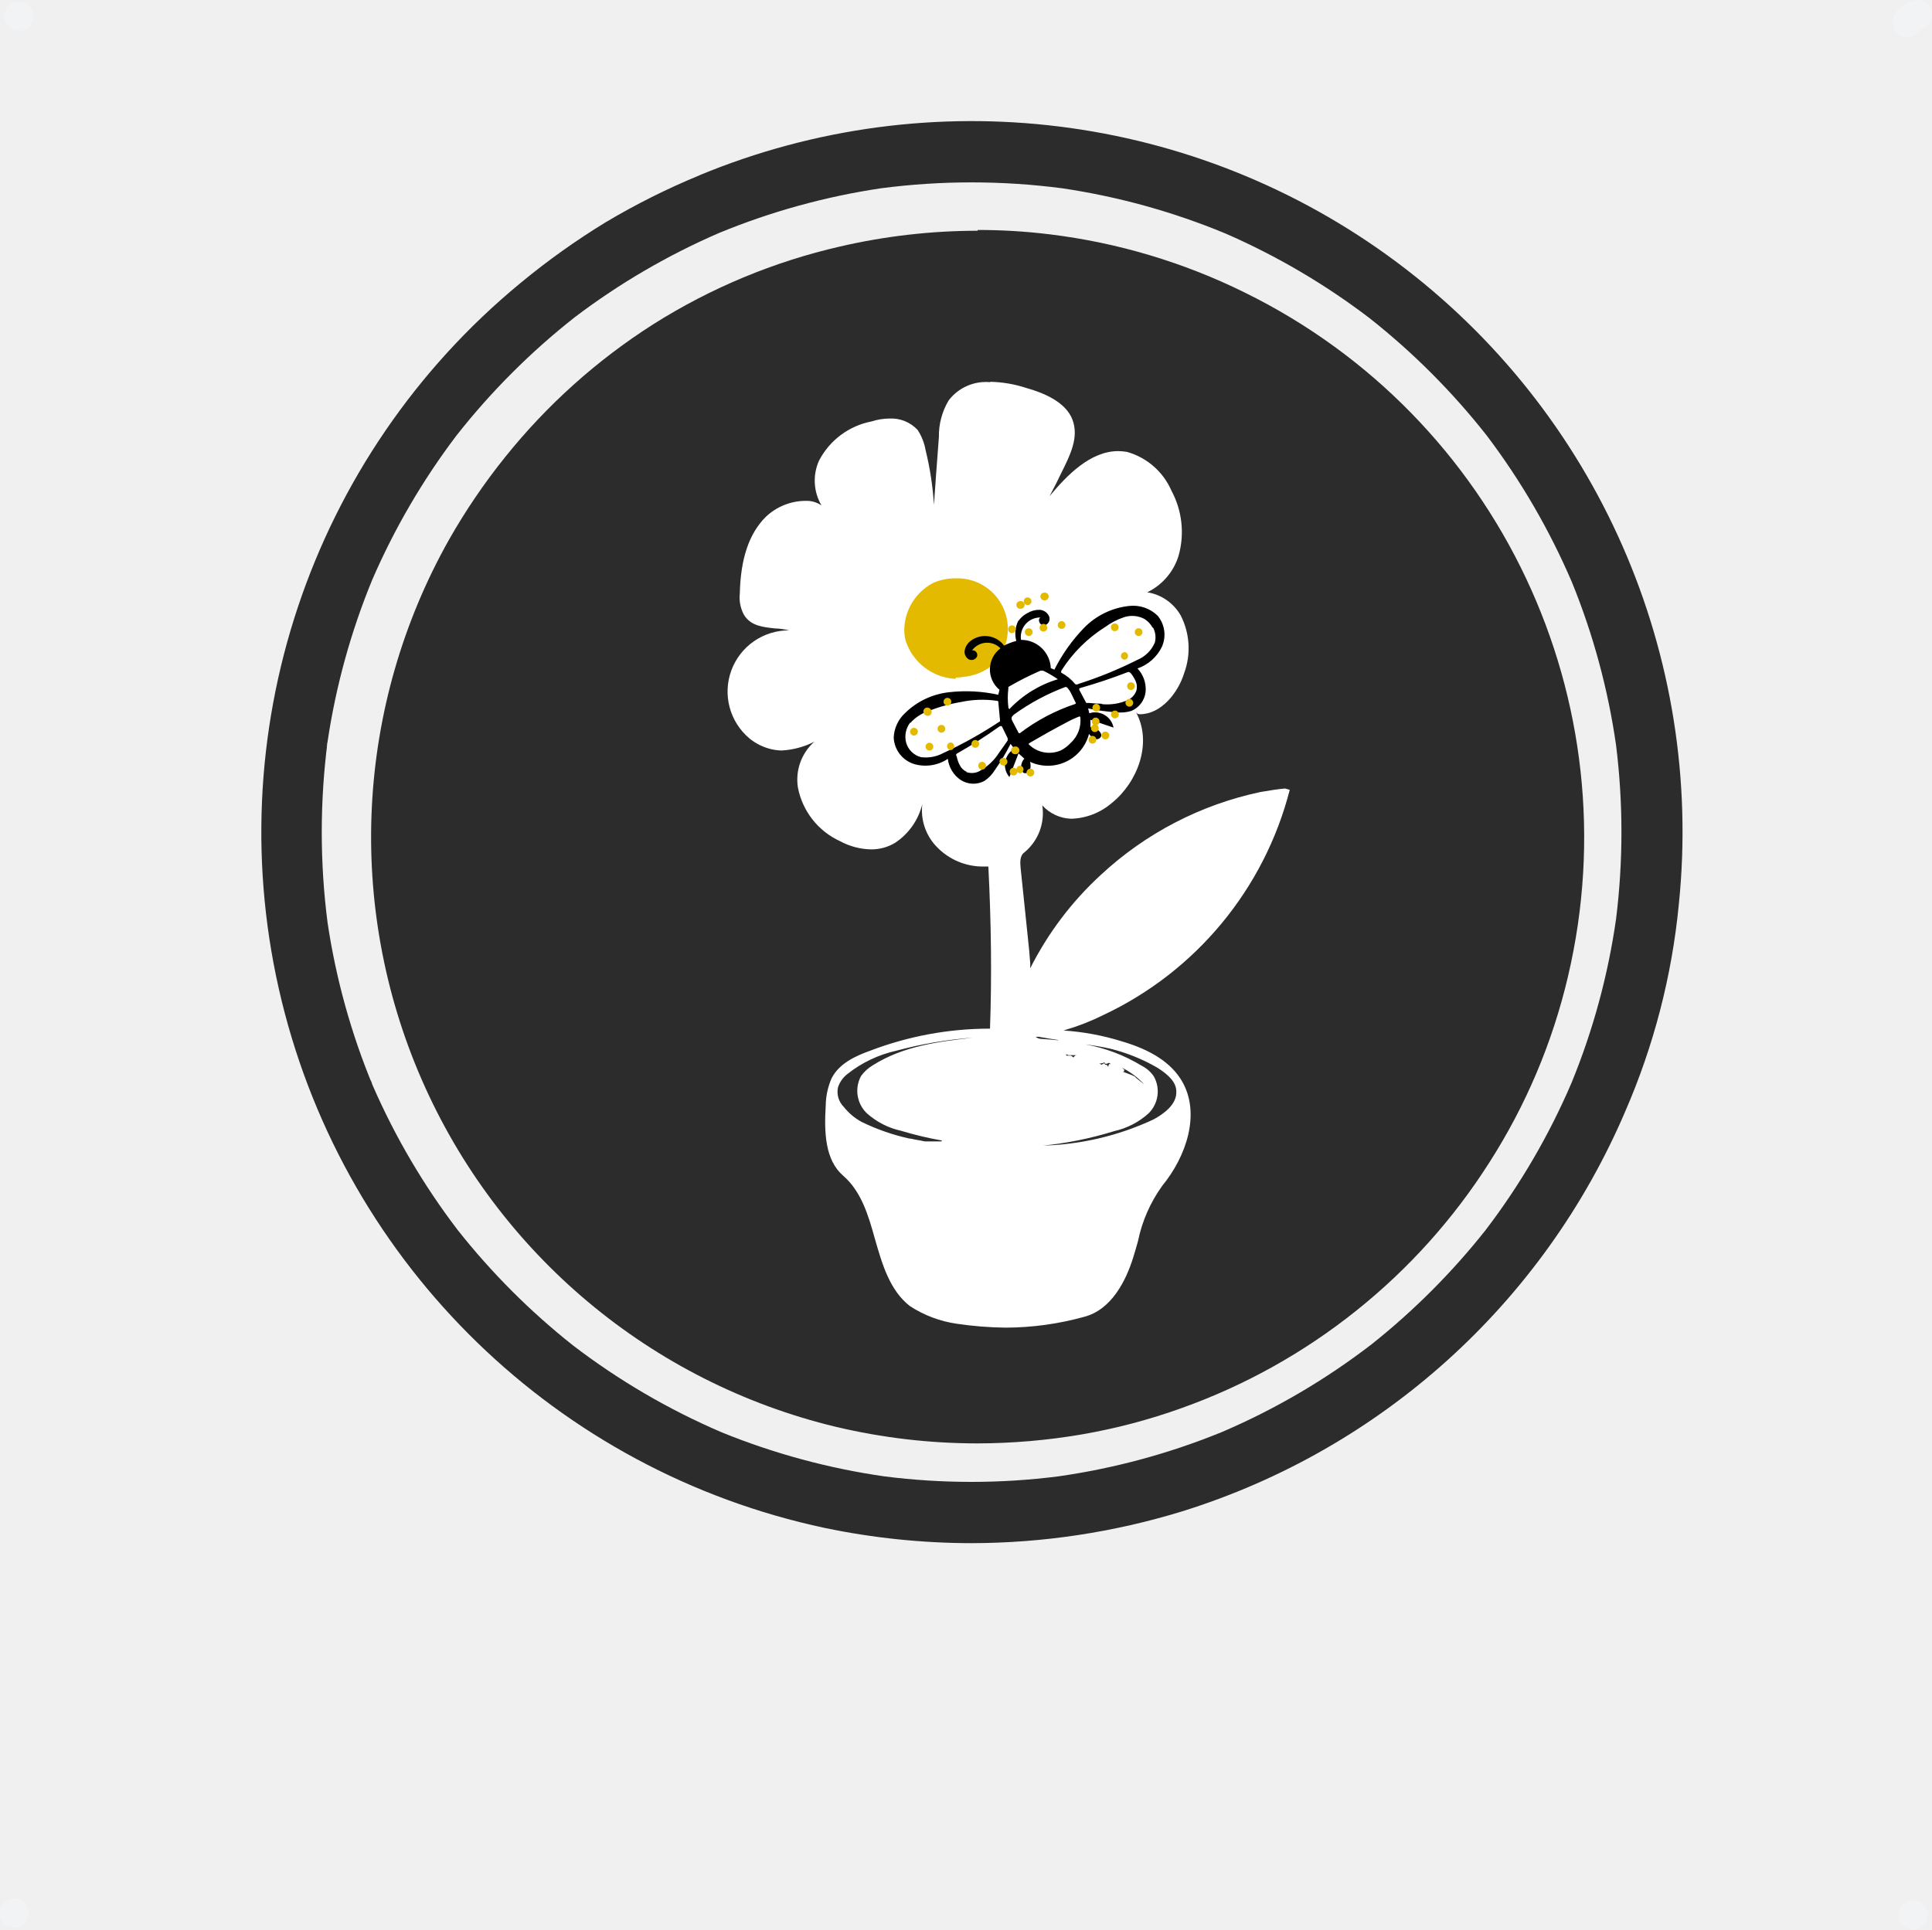
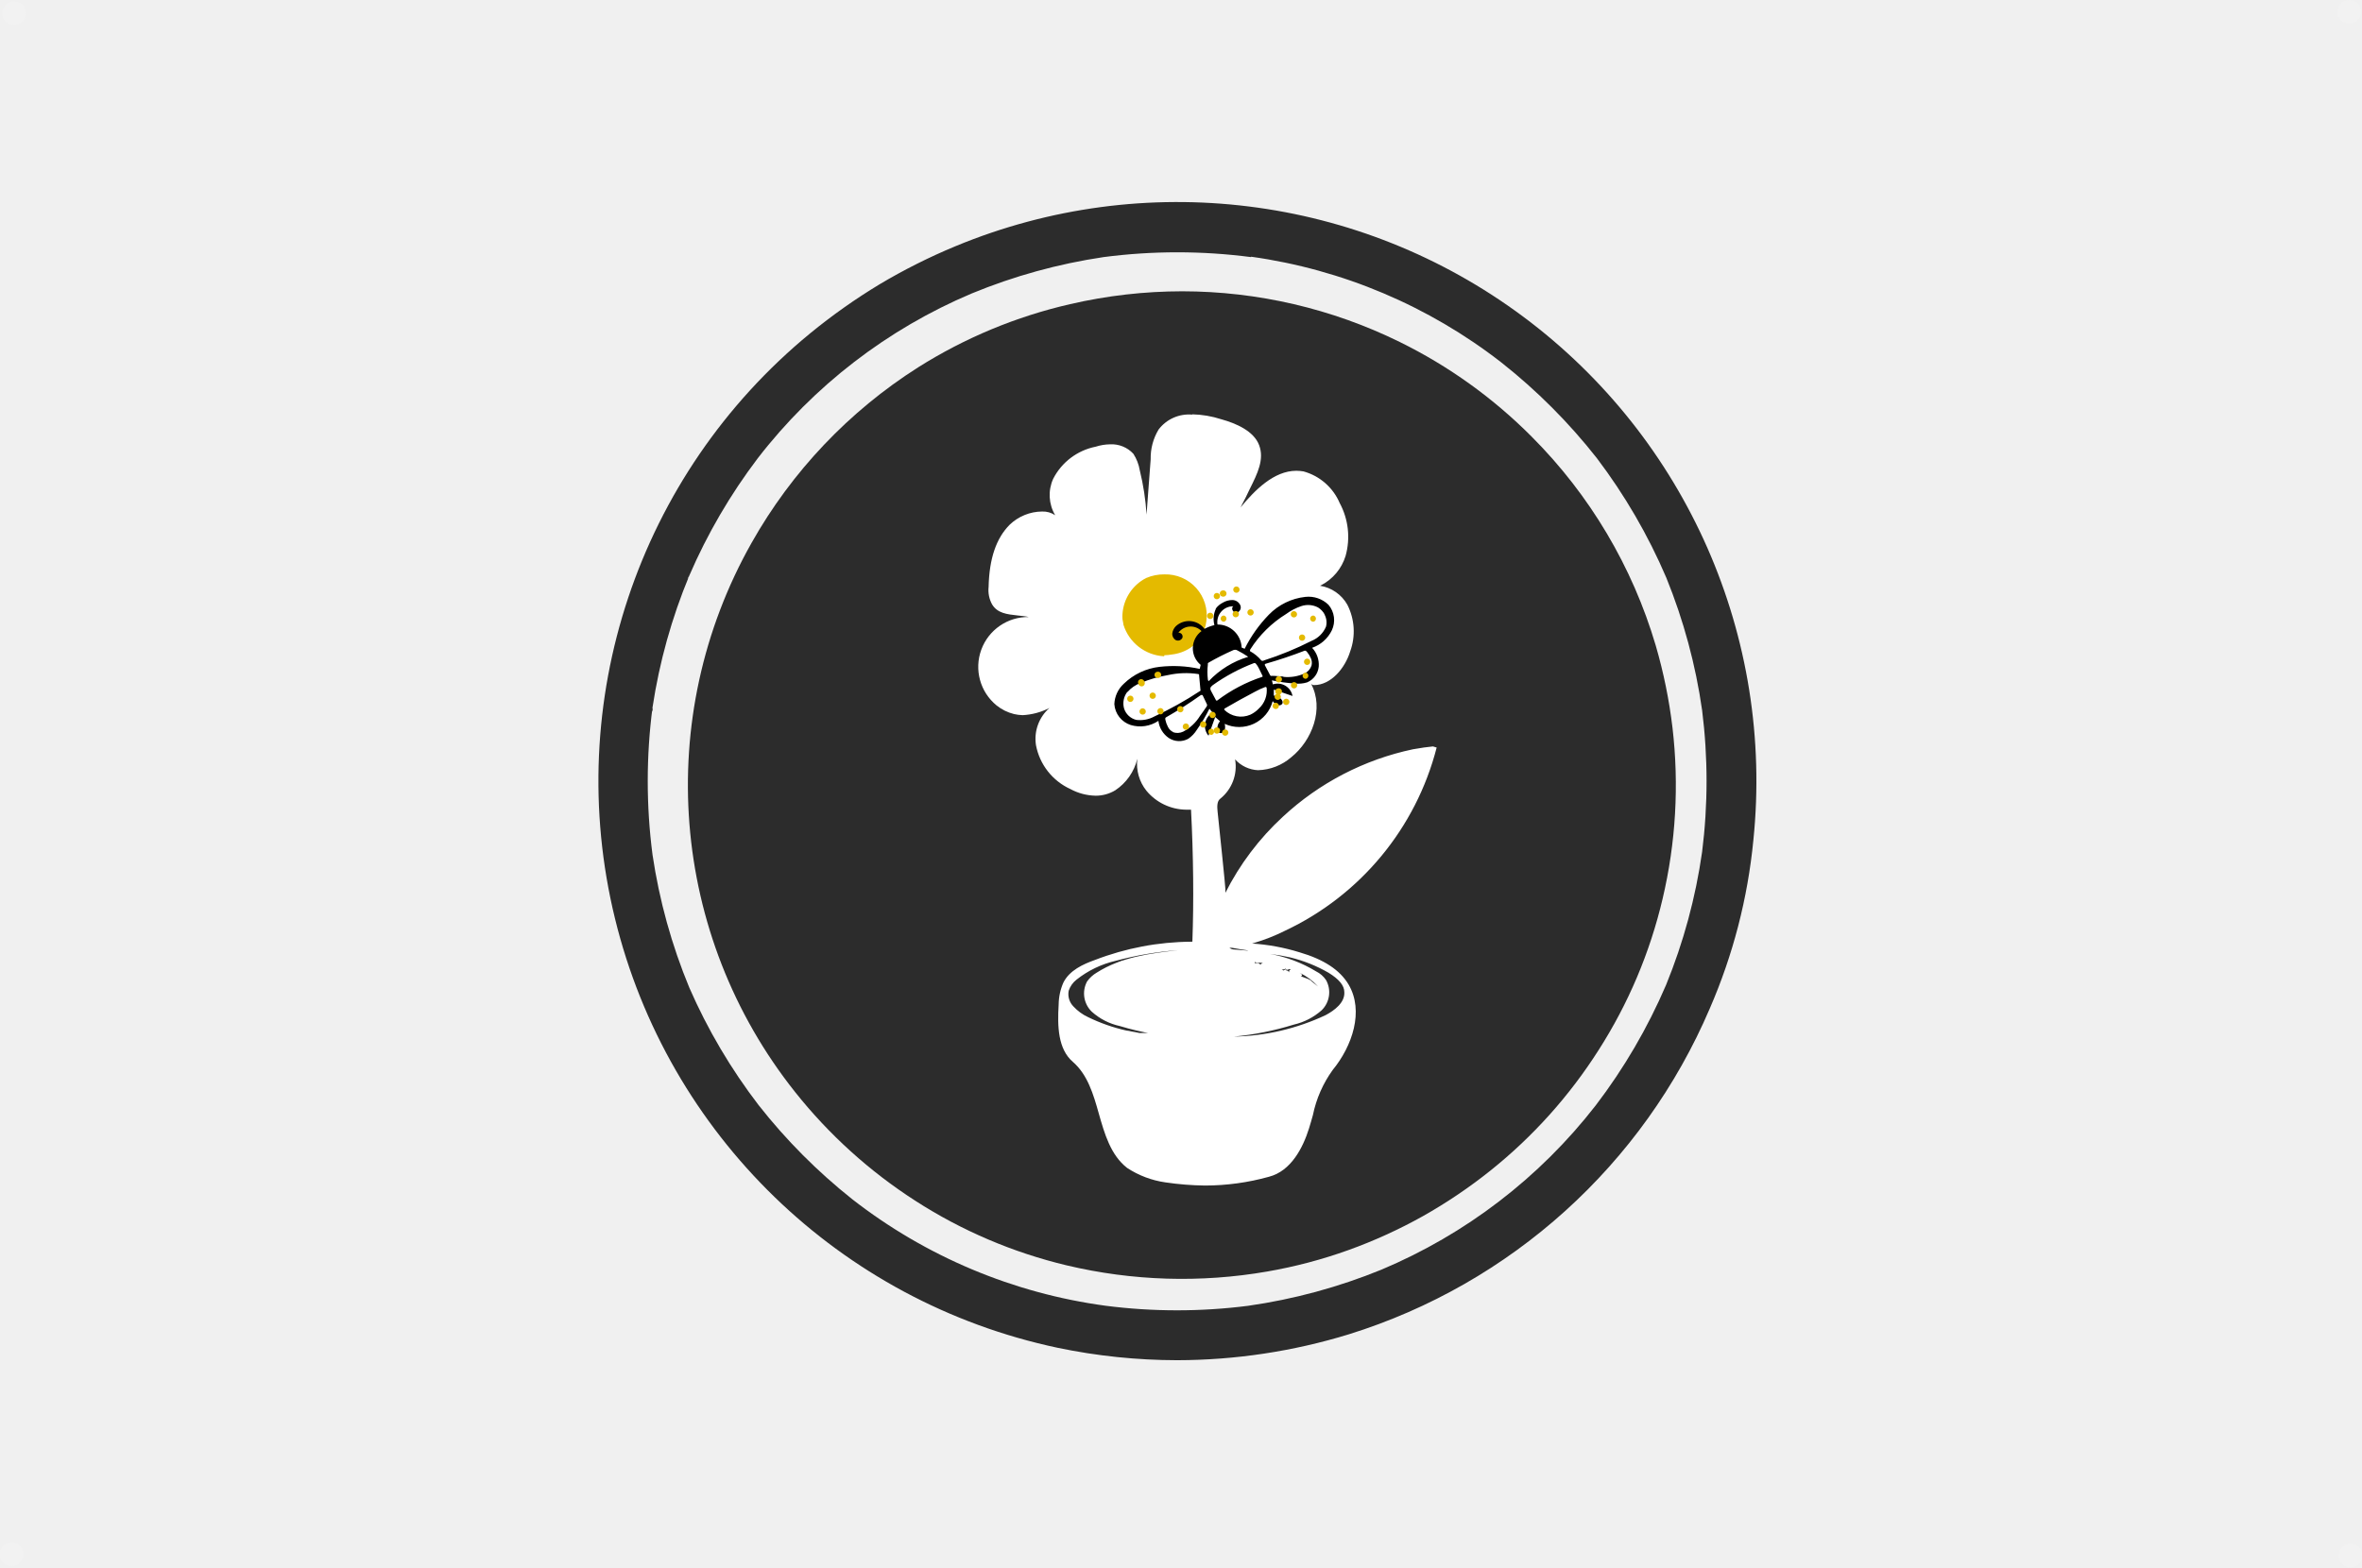
- <svg xmlns="http://www.w3.org/2000/svg" viewBox="0 0 199.23 199">
+ <svg xmlns="http://www.w3.org/2000/svg" viewBox="0 0 299.06 198.5">
  <defs>
-     <style>.cls-1{fill:#2c2c2c;}.cls-2{fill:#e4ba00;}.cls-3{fill:#fff;}.cls-4{fill:#f2f3f4;}</style>
+     <style>.cls-1{fill:#f2f2f2;}.cls-2{fill:#2c2c2c;}.cls-3{fill:#e4ba00;}.cls-4{fill:#fff;}</style>
  </defs>
-   <g id="Layer_1" data-name="Layer 1">
-     <path class="cls-1" d="M72.69,18.91A74,74,0,0,0,63,23.76,75.44,75.44,0,0,0,54.25,30,73.38,73.38,0,0,0,85.6,158.43,74.55,74.55,0,0,0,100.72,160h0a74.47,74.47,0,0,0,21.73-3.28,73.43,73.43,0,0,0,45.7-41.26,70.53,70.53,0,0,0,5.52-21.33,73.31,73.31,0,0,0-101-75.22Zm37.39,1.34a71.16,71.16,0,0,1,16.83,4.66,71.83,71.83,0,0,1,14.89,8.75,72.72,72.72,0,0,1,12.07,12.1,72.27,72.27,0,0,1,8.79,15.15,71.38,71.38,0,0,1,4.54,16.78,72.68,72.68,0,0,1,0,17.93,71,71,0,0,1-4.58,16.87,71.29,71.29,0,0,1-8.89,15.24A72.71,72.71,0,0,1,142,139.48a71.29,71.29,0,0,1-15.45,9.06,71.2,71.2,0,0,1-16.86,4.57,70.94,70.94,0,0,1-17.95,0A71.42,71.42,0,0,1,75,148.58a71.61,71.61,0,0,1-15.39-9,72.56,72.56,0,0,1-11.87-11.89A71.9,71.9,0,0,1,39,112.83,71.31,71.31,0,0,1,34.33,96a73,73,0,0,1,0-18.68,71.6,71.6,0,0,1,4.61-16.7A72,72,0,0,1,47.6,45.78,72.56,72.56,0,0,1,59.86,33.52,71.8,71.8,0,0,1,74.7,24.86a71.38,71.38,0,0,1,16.7-4.61,72.1,72.1,0,0,1,18.68,0Zm16.28,4.42.33.15-.33-.15Zm-51.24,0-.29.13.29-.13Zm78.39,20.62.26.35c-.09-.12-.18-.23-.26-.35ZM38.88,60.75l-.12.29.12-.29ZM34.32,77.4c0,.16,0,.31-.07.47,0-.16,0-.31.07-.47Zm-.07,18,.06.39-.06-.39Zm4.51,16.83c.05.12.1.23.14.34,0-.11-.09-.22-.14-.34ZM154,127.38l-.15.19.15-.19Zm-12.29,12.35-.24.19.24-.19Z" transform="translate(-0.55 -0.83)" />
-     <path class="cls-1" d="M101.37,24.63a63.16,63.16,0,0,0-14.21,1.63,61.89,61.89,0,0,0-19.22,8A62.78,62.78,0,0,0,52.62,48a64.38,64.38,0,0,0-5.77,8.5A62.57,62.57,0,0,0,86.74,148a63.32,63.32,0,0,0,14.59,1.71,64.35,64.35,0,0,0,10.79-.93,61.14,61.14,0,0,0,10.3-2.72,62.31,62.31,0,0,0,18-10.05,62.41,62.41,0,0,0,13.71-15.27,61.68,61.68,0,0,0,8.11-19.18A62.63,62.63,0,0,0,128.9,31a62.47,62.47,0,0,0-20.1-6,60.87,60.87,0,0,0-7.43-.45Z" transform="translate(-0.55 -0.83)" />
-     <path class="cls-2" d="M95,64.53a1.16,1.16,0,1,0,1.16-1.16A1.16,1.16,0,0,0,95,64.53Z" transform="translate(-0.55 -0.83)" />
-     <path class="cls-2" d="M97.48,58.35a4.89,4.89,0,0,0-1.25.48,5.08,5.08,0,0,0-1.73,1.72,3.94,3.94,0,0,0-.44.84l-.07.06A3.67,3.67,0,0,0,93.14,63a9.2,9.2,0,0,0-.28,2.77,6.53,6.53,0,0,0,.66,2.78,6.21,6.21,0,0,0,2.17,2.09c.33.27.66.54,1,.79a2.19,2.19,0,0,0,.4.21,8.58,8.58,0,0,0,1,.43,6.29,6.29,0,0,0,4.23-.6,4.8,4.8,0,0,0,2.43-3.2,14.9,14.9,0,0,0,.31-2.58,5.55,5.55,0,0,0-.19-2.07,11.34,11.34,0,0,0-.91-2.05,7.18,7.18,0,0,0-2.08-2.1l.58.45-.43-.37a5.18,5.18,0,0,0-1.8-1.08,4.27,4.27,0,0,0-1.49-.24,9.65,9.65,0,0,0-1.31.11Z" transform="translate(-0.55 -0.83)" />
-     <path class="cls-3" d="M102.65,40.25a4.82,4.82,0,0,0-4.28,1.89,7.13,7.13,0,0,0-1,3.77l-.3,4-.21,3A31.81,31.81,0,0,0,96,47.27a5.56,5.56,0,0,0-.82-2.09A3.72,3.72,0,0,0,92.25,44a6.19,6.19,0,0,0-1.83.3A7.76,7.76,0,0,0,85,48.36a5.05,5.05,0,0,0,.26,4.6,2.73,2.73,0,0,0-1.65-.47,6,6,0,0,0-4.1,1.66c-1.72,1.72-2.59,4.31-2.67,7.9a3.74,3.74,0,0,0,.43,2.2c.69,1.13,1.91,1.26,3.21,1.4.46,0,1,.1,1.45.2h0A6.31,6.31,0,0,0,77.84,77a5.57,5.57,0,0,0,2.22,1.1,5.33,5.33,0,0,0,1.08.14,8.38,8.38,0,0,0,3.39-.91,5.23,5.23,0,0,0-1.7,4.72,7.67,7.67,0,0,0,4.34,5.54,7,7,0,0,0,3.22.85,4.73,4.73,0,0,0,2.47-.68,6.68,6.68,0,0,0,2.8-4,5.41,5.41,0,0,0,1.17,4.06,6.59,6.59,0,0,0,5,2.39l.64,0c.3,5.87.36,11.5.17,16.72h-.12A34.51,34.51,0,0,0,90.3,109.2c-1.54.55-3.22,1.32-4,2.86a7.27,7.27,0,0,0-.6,2.78c-.17,2.81-.07,5.64,1.8,7.26s2.6,4.09,3.27,6.51c.75,2.61,1.52,5.3,3.6,6.93a11.94,11.94,0,0,0,4.86,1.83,37,37,0,0,0,5,.4,30.6,30.6,0,0,0,8.1-1.11c2.84-.73,4.32-3.72,5.07-6.1.18-.57.34-1.14.5-1.71a14.81,14.81,0,0,1,2.51-5.72c2.46-3,4-7.45,2-10.83-1.1-1.84-3.13-3.17-6.21-4.07a25.89,25.89,0,0,0-6-1.11.91.91,0,0,0,.25-.07,24,24,0,0,0,3.91-1.54A35.39,35.39,0,0,0,133.55,82.3l-.48-.14c-.7.06-1.48.18-2.53.36a34.74,34.74,0,0,0-16.47,8.55,33.6,33.6,0,0,0-7.28,9.63l0-.47-.11-1.37-.32-3.09-.56-5.38c-.07-.65-.07-1.3.35-1.61a5.23,5.23,0,0,0,1.88-4.88A4.21,4.21,0,0,0,111,85.28a6.72,6.72,0,0,0,4.23-1.65c2.59-2.09,4.2-6.13,2.47-9.33a.45.45,0,0,0,.4.2c2.14,0,3.92-2.14,4.57-4.26a7.42,7.42,0,0,0-.36-5.92,4.85,4.85,0,0,0-3.46-2.4l.15-.07a6.21,6.21,0,0,0,3.09-3.71,9,9,0,0,0-.74-6.7,7.08,7.08,0,0,0-4.59-4,5.57,5.57,0,0,0-.9-.08c-2.86,0-5.28,2.48-7.07,4.64l.68-1.32.49-1c1-2,1.86-3.77,1.18-5.57s-2.94-2.76-4.78-3.27a12.86,12.86,0,0,0-3.7-.63Zm-3.6,30.6h0a5.7,5.7,0,0,1-5.13-4,5.35,5.35,0,0,1-.11-.71,4.56,4.56,0,0,1,0-.64,5.56,5.56,0,0,1,3-4.56,5.72,5.72,0,0,1,2.32-.46,5.21,5.21,0,0,1,5.3,5.93,5.2,5.2,0,0,1-.68,2,5.1,5.1,0,0,1-1.31,1.36,5.48,5.48,0,0,1-2.4.86,5.75,5.75,0,0,1-.93.09l0,.13Zm10.63,37.28c-.59-.06-1.15-.1-1.69-.14a1,1,0,0,1-.65-.22l.33,0c.67.13,1.34.23,2,.33ZM97.63,118.56l-.19,0-.25,0-.27,0-.27,0-.37,0-.37,0-.54-.11-.47-.08a4,4,0,0,0-.65-.12,22.07,22.07,0,0,1-4.85-1.7A6,6,0,0,1,87.56,115a2.2,2.2,0,0,1-.6-2,2.85,2.85,0,0,1,1-1.41,12.49,12.49,0,0,1,5-2.38,42.75,42.75,0,0,1,7.91-1.35c-3.53.41-7.17.86-10.3,2.84a4,4,0,0,0-1.23,1.12,3.21,3.21,0,0,0,.6,3.84,7.81,7.81,0,0,0,3.55,1.81,35.73,35.73,0,0,0,4.2,1Zm10.22.46a37.36,37.36,0,0,0,7.6-1.52,7.86,7.86,0,0,0,3.53-1.82,3.17,3.17,0,0,0,.55-3.83,3.28,3.28,0,0,0-1.24-1.09,17.05,17.05,0,0,0-5.84-2.21c1,.13,1.81.27,2.56.44a18.51,18.51,0,0,1,4.84,1.94c1.3.8,2,1.6,2,2.46.08,1.32-1.24,2.31-2.36,2.91A28.8,28.8,0,0,1,107.85,119Zm2.65-9.31,0-.15.22.11a6.56,6.56,0,0,1,.68,0h.16a.41.41,0,0,0-.31.24c-.15-.14-.24-.2-.34-.2a1.73,1.73,0,0,1-.37,0Zm-11.88.08-.27-.05c-.29,0-.47,0-.55-.12l.25,0,.19,0,.38.09Zm-2.44.35h0l.21-.18a.2.2,0,0,0,0,.21l-.75,0-.28-.19.19,0a2.77,2.77,0,0,1,.6.06l0,0Zm17.8.39a1.35,1.35,0,0,0,.47-.12.16.16,0,0,0,.17.15.5.5,0,0,0,.27-.11l.22.13-.19,0a1,1,0,0,0-.09.31.31.31,0,0,0-.34-.25c0-.07,0-.13-.12-.13l-.22.14a1.35,1.35,0,0,1-.26-.15Zm-19.7.08h0a.68.68,0,0,0,.36-.11.11.11,0,0,0,0,.15l-.26,0-.52-.12-.21,0,.32,0,.29,0Zm24.25,2.06-.83-.66-.1-.12-.34-.17-.92-.35c.14,0,.16-.11.14-.2a1.17,1.17,0,0,0-.27-.23,7.82,7.82,0,0,1,2.32,1.73Zm-28.44.17a5.43,5.43,0,0,1,1.33-1.19l.18-.12.07.23-.32.22a1,1,0,0,0-.46.2,4.2,4.2,0,0,0-.5.35,1.27,1.27,0,0,1-.3.31ZM100.73,119l-1.43-.11-.61-.13-.26,0-.12,0c.8.13,1.61.24,2.42.32Z" transform="translate(-0.55 -0.83)" />
-     <path class="cls-3" d="M97.35,109.21l-.09,0,.06,0-.28-.1c-.22,0-.45-.08-.66-.11a2,2,0,0,0-.87.16,5.28,5.28,0,0,1-.77.24h-.17a2.06,2.06,0,0,0-.78.06,2.75,2.75,0,0,0-.71.3,2.46,2.46,0,0,0-.7.62h0c-.06.06-.11.13-.16.19h0c-.19.11-.41.19-.6.31a7.42,7.42,0,0,0-.64.46,1.59,1.59,0,0,0-.13.13,1.87,1.87,0,0,0-.41.15,1.8,1.8,0,0,0-.67.67,1.87,1.87,0,0,0,0,1.82,1.5,1.5,0,0,0,.55.54,1.53,1.53,0,0,0,.75.2,1.17,1.17,0,0,0,.67-.16,1.07,1.07,0,0,0,.46-.31,1.41,1.41,0,0,0,.34-.59,1.09,1.09,0,0,0,0-.26l.12-.1a4.53,4.53,0,0,1,.54-.27l-.34.14.48-.22c.2-.07.39-.15.59-.24.43-.15.87-.27,1.31-.4.22-.07.44-.15.67-.21l.38-.13.25-.11h.17a2.28,2.28,0,0,0,1-.26,3.54,3.54,0,0,0,.71-.45l.35,0h0l.46.16a1.9,1.9,0,0,0,.4.14,4,4,0,0,0,.5,0,1.31,1.31,0,0,0,.58-.12c.16-.06.3-.15.45-.22l0,0a6,6,0,0,1,.73,0l.34.08c.2.11.37.25.56.38a.39.39,0,0,0,.54-.14.4.4,0,0,0-.15-.54,6,6,0,0,0-.58-.4,2.1,2.1,0,0,0-.62-.16c-.3,0-.59,0-.89,0h0a1.77,1.77,0,0,0-.56,0l.13,0a1.31,1.31,0,0,1-.28,0,.86.86,0,0,1-.23-.06l-.18-.09c0-.05-.09-.11-.14-.17s-.12-.1-.18-.15a1.15,1.15,0,0,0-.24-.35.82.82,0,0,0-.27-.2l-.09-.08-.09-.11a1.3,1.3,0,0,0-.93-.4,1.32,1.32,0,0,0-.92.38Zm1.68-.06.08.06-.08-.06Zm.89.87h0c0,.06,0,.12.07.17s0-.12-.07-.17Zm.57.41h0Zm-1.78.72h0Zm0,0h0Zm0,0Zm.11.07-.16,0,.16,0Zm-.18,0h0Zm-.29,0h0Zm3.79,0h0Zm-11.72,1.65h0l0,0,0,0Zm0,0,0,.27,0-.27Zm1.72,1.5-.2.16h0l-.06,0a2,2,0,0,0,.25-.18Z" transform="translate(-0.55 -0.83)" />
-     <path d="M105.61,64.83a2.35,2.35,0,0,1,.89-.76,2.31,2.31,0,0,1,1.25-.34,1.13,1.13,0,0,1,1,.71.7.7,0,0,1-.55.91c-.41,0-.7-.6-.36-.83a2,2,0,0,0-2,2.31,3.05,3.05,0,0,1,3.07,2.92l.37.15a17.56,17.56,0,0,1,3.06-4.31A7.62,7.62,0,0,1,117,63.33a3.62,3.62,0,0,1,2.92,1,3.06,3.06,0,0,1,.44,3.23,4.4,4.4,0,0,1-2.51,2.22,3.11,3.11,0,0,1,.84,2.38,2.42,2.42,0,0,1-1.48,2,3.85,3.85,0,0,1-1.55.14,20.42,20.42,0,0,1-2.9-.4l.12.5a1.94,1.94,0,0,1,2.5,1.48L113,75.07v.76a1.27,1.27,0,0,1,1,.53.61.61,0,0,1,.12.34.49.49,0,0,1-.64.35,1.43,1.43,0,0,1-.63-.52,4.38,4.38,0,0,1-6.08,2.88,1.49,1.49,0,0,1,0,.81.52.52,0,0,1-.64.34.62.62,0,0,1-.28-.48,1.33,1.33,0,0,1,.33-1l-.6-.54-.94,2.44a1.92,1.92,0,0,1,.51-2.92l-.39-.5a21.19,21.19,0,0,1-1.6,2.67,3.68,3.68,0,0,1-1.08,1.14,2.4,2.4,0,0,1-2.48-.1,3.07,3.07,0,0,1-1.31-2.17,4.15,4.15,0,0,1-3.5.53,3,3,0,0,1-2.08-2.73,3.66,3.66,0,0,1,1.17-2.52,7.68,7.68,0,0,1,4.53-2.15,15.5,15.5,0,0,1,5.08.26l.13-.51a2.72,2.72,0,0,1,.1-4.28,1.93,1.93,0,0,0-2.93.21.48.48,0,0,1,.51.64.63.63,0,0,1-.85.29.91.91,0,0,1-.43-.86,1.57,1.57,0,0,1,.44-.89,2.44,2.44,0,0,1,3.63.33,5.84,5.84,0,0,1,1.26-.48,3,3,0,0,1,.2-2.07Zm13.8.75a2.33,2.33,0,0,0-.85-.91,2.69,2.69,0,0,0-2.12-.17,7.09,7.09,0,0,0-1.92,1A14.48,14.48,0,0,0,110,70c0,.07-.07.18,0,.22a4.75,4.75,0,0,1,1.41,1.15c.08.1.24.07.36,0a41.28,41.28,0,0,0,6.05-2.47,3.35,3.35,0,0,0,1.82-1.8,2.12,2.12,0,0,0-.2-1.56Zm-25,9.78a2.4,2.4,0,0,0-.41,2.1,2.16,2.16,0,0,0,1.53,1.47,3.82,3.82,0,0,0,2.3-.43,43.71,43.71,0,0,0,5.75-3.21.22.22,0,0,0,.09-.07.49.49,0,0,0,0-.12l-.17-1.83s0-.07,0-.09a.2.2,0,0,0-.12-.06,10.51,10.51,0,0,0-3.79.13,16,16,0,0,0-3.48,1,4.11,4.11,0,0,0-1.68,1.15Zm5.78,5.1a1.68,1.68,0,0,0,1.3-.06,5.51,5.51,0,0,0,2.13-2c.29-.39.57-.79.84-1.19a.22.22,0,0,0,0-.11.19.19,0,0,0,0-.13l-.58-1.19a.14.14,0,0,0-.16-.06.35.35,0,0,0-.16.08c-1.4,1-2.85,1.92-4.35,2.77-.09.06-.08.19,0,.29a3.18,3.18,0,0,0,.32.91,1.42,1.42,0,0,0,.69.66Zm14-7a5.27,5.27,0,0,0,2.7-.44,1.7,1.7,0,0,0,.86-1,1.5,1.5,0,0,0-.08-.91,3.74,3.74,0,0,0-.47-.79c-.08-.1-.21-.22-.34-.17q-2.4.93-4.89,1.64c-.06,0-.14.06-.13.12a.14.14,0,0,0,0,.06l.66,1.25a.41.41,0,0,0,.07.11.31.31,0,0,0,.17,0c.47.05,1,.07,1.43.09Zm-9.28,1.67.63,1.2c0,.08.13.17.2.11a19.64,19.64,0,0,1,5.69-3c.08,0,.06-.14,0-.22l-.42-.86a2.63,2.63,0,0,0-.39-.59.23.23,0,0,0-.1-.07.18.18,0,0,0-.14,0,22.69,22.69,0,0,0-5.21,2.79,1.07,1.07,0,0,0-.26.26.36.36,0,0,0,0,.36Zm7-.35s0-.06,0-.07h0a9.68,9.68,0,0,0-1.35.62c-1.3.68-2.58,1.4-3.85,2.14,0,0,0,0-.06.06s0,.06,0,.09a3,3,0,0,0,3.3.61,3.71,3.71,0,0,0,1-.76,3.13,3.13,0,0,0,1-2.7ZM108,70a.61.61,0,0,0-.32.08,31.58,31.58,0,0,0-3,1.52.42.42,0,0,0-.15.11.75.75,0,0,0,0,.16,7.88,7.88,0,0,0,0,1.88.27.27,0,0,0,.11.22,11.37,11.37,0,0,1,5-3.08,11.74,11.74,0,0,0-1.37-.81A.49.49,0,0,0,108,70Z" transform="translate(-0.55 -0.83)" />
-     <path class="cls-2" d="M106.12,62.91a.4.4,0,0,0,.79,0,.4.4,0,1,0-.79,0Z" transform="translate(-0.55 -0.83)" />
-     <path class="cls-2" d="M107.84,62.35a.39.39,0,0,0,.39.4.4.4,0,1,0,0-.79.39.39,0,0,0-.39.39Z" transform="translate(-0.55 -0.83)" />
-     <path class="cls-2" d="M107.75,65.58a.39.39,0,0,0,.4.39.38.38,0,0,0,.39-.39.39.39,0,0,0-.39-.4.4.4,0,0,0-.4.4Z" transform="translate(-0.55 -0.83)" />
-     <path class="cls-2" d="M109.63,65.36a.4.4,0,0,0,.79,0,.4.4,0,1,0-.79,0Z" transform="translate(-0.55 -0.83)" />
-     <path class="cls-2" d="M105.36,63.23a.39.39,0,0,0,.39.39.4.4,0,1,0,0-.79.39.39,0,0,0-.39.4Z" transform="translate(-0.55 -0.83)" />
-     <path class="cls-2" d="M106.24,66.09a.4.4,0,0,0,.79,0,.4.4,0,1,0-.79,0Z" transform="translate(-0.55 -0.83)" />
-     <path class="cls-2" d="M104.51,65.67a.4.4,0,1,0,.79,0,.4.4,0,0,0-.79,0Z" transform="translate(-0.55 -0.83)" />
-     <path class="cls-2" d="M103.35,66a.4.4,0,1,0,.39-.39.4.4,0,0,0-.39.39Z" transform="translate(-0.55 -0.83)" />
-     <path class="cls-2" d="M106.41,80.58a.4.4,0,0,0,.79,0,.4.4,0,1,0-.79,0Z" transform="translate(-0.55 -0.83)" />
-     <path class="cls-2" d="M105.36,80.19a.4.4,0,0,0,.4.4.4.4,0,0,0,0-.79.4.4,0,0,0-.4.39Z" transform="translate(-0.55 -0.83)" />
-     <path class="cls-2" d="M104.82,78.22a.39.39,0,0,0,.39.4.4.4,0,1,0,0-.79.39.39,0,0,0-.39.39Z" transform="translate(-0.55 -0.83)" />
-     <path class="cls-2" d="M103.64,79.42A.4.4,0,1,0,104,79a.4.4,0,0,0-.39.39Z" transform="translate(-0.55 -0.83)" />
-     <path class="cls-2" d="M104.67,80.41a.4.4,0,1,0,.39-.39.4.4,0,0,0-.39.39Z" transform="translate(-0.55 -0.83)" />
-     <path class="cls-2" d="M112.81,77.07a.4.4,0,1,0,.79,0,.4.4,0,0,0-.79,0Z" transform="translate(-0.55 -0.83)" />
-     <path class="cls-2" d="M113.06,76a.4.4,0,0,0,.79,0,.4.4,0,1,0-.79,0Z" transform="translate(-0.55 -0.83)" />
-     <path class="cls-2" d="M114.14,76.69a.4.4,0,1,0,.4-.4.4.4,0,0,0-.4.4Z" transform="translate(-0.55 -0.83)" />
-     <path class="cls-2" d="M115.13,74.46a.4.4,0,1,0,.79,0,.4.4,0,0,0-.79,0Z" transform="translate(-0.55 -0.83)" />
-     <path class="cls-2" d="M113.2,73.83a.39.39,0,0,0,.4.39.38.38,0,0,0,.39-.39.39.39,0,0,0-.39-.4.4.4,0,0,0-.4.4Z" transform="translate(-0.55 -0.83)" />
-     <path class="cls-2" d="M113.14,75.31a.4.4,0,0,0,.79,0,.4.4,0,1,0-.79,0Z" transform="translate(-0.55 -0.83)" />
-     <path class="cls-2" d="M115.11,65.47a.4.4,0,1,0,.79,0,.4.4,0,0,0-.79,0Z" transform="translate(-0.55 -0.83)" />
-     <path class="cls-2" d="M117.57,66.09a.4.4,0,0,0,.79,0,.4.4,0,1,0-.79,0Z" transform="translate(-0.55 -0.83)" />
-     <path class="cls-2" d="M116.14,68.49a.4.4,0,0,0,.4.39.4.4,0,0,0,0-.79.4.4,0,0,0-.4.4Z" transform="translate(-0.55 -0.83)" />
-     <path class="cls-2" d="M116.78,71.54a.4.4,0,1,0,.79,0,.4.4,0,0,0-.79,0Z" transform="translate(-0.55 -0.83)" />
-     <path class="cls-2" d="M116.61,73.31a.4.4,0,1,0,.39-.39.4.4,0,0,0-.39.39Z" transform="translate(-0.55 -0.83)" />
-     <path class="cls-2" d="M97.85,73.2a.4.4,0,1,0,.39-.39.4.4,0,0,0-.39.39Z" transform="translate(-0.55 -0.83)" />
-     <path class="cls-2" d="M95.77,74.21a.4.4,0,1,0,.4-.4.4.4,0,0,0-.4.4Z" transform="translate(-0.55 -0.83)" />
-     <path class="cls-2" d="M95.83,74.33a.4.4,0,0,0,.79,0,.4.4,0,1,0-.79,0Z" transform="translate(-0.55 -0.83)" />
-     <path class="cls-2" d="M97.23,76a.4.4,0,1,0,.4-.4.4.4,0,0,0-.4.4Z" transform="translate(-0.55 -0.83)" />
-     <path class="cls-2" d="M96,77.78a.4.4,0,1,0,.79,0,.4.4,0,0,0-.79,0Z" transform="translate(-0.55 -0.83)" />
-     <path class="cls-2" d="M94.4,76.3a.4.4,0,1,0,.4-.4.4.4,0,0,0-.4.4Z" transform="translate(-0.55 -0.83)" />
-     <path class="cls-2" d="M98.21,77.81a.4.4,0,0,0,.4.39.4.4,0,0,0,0-.79.4.4,0,0,0-.4.4Z" transform="translate(-0.55 -0.83)" />
-     <path class="cls-2" d="M100.73,77.62a.4.4,0,0,0,.79,0,.4.4,0,1,0-.79,0Z" transform="translate(-0.55 -0.83)" />
-     <path class="cls-2" d="M101.43,79.75a.4.4,0,1,0,.79,0,.4.4,0,0,0-.79,0Z" transform="translate(-0.55 -0.83)" />
+   <g id="dots">
+     <path class="cls-1" d="M2.5,4a1.5,1.5,0,0,0,0-3,1.5,1.5,0,0,0,0,3Z" transform="translate(-0.72 -0.83)" />
+     <path class="cls-1" d="M2.17,199.17a1.5,1.5,0,0,0,0-3,1.5,1.5,0,0,0,0,3Z" transform="translate(-0.72 -0.83)" />
+     <path class="cls-1" d="M298.33,199.33a1.5,1.5,0,0,0,0-3,1.5,1.5,0,0,0,0,3Z" transform="translate(-0.72 -0.83)" />
+     <path class="cls-1" d="M298.17,3.83a1.5,1.5,0,0,0,0-3,1.5,1.5,0,0,0,0,3Z" transform="translate(-0.72 -0.83)" />
  </g>
-   <g id="Layer_6" data-name="Layer 6">
-     <path class="cls-4" d="M198.33,3.83a1.5,1.5,0,0,0,0-3,1.5,1.5,0,0,0,0,3Z" transform="translate(-0.55 -0.83)" />
-     <path class="cls-4" d="M198.17,1A.48.48,0,0,0,198,1a3.6,3.6,0,0,0-.56.08,3.11,3.11,0,0,0-.5.21l-.14.08c-.13.09-.25.19-.36.28l-.07.06a4.35,4.35,0,0,0-.33.42.64.64,0,0,0-.08.14,3.79,3.79,0,0,0-.18.42l0,.09a1.22,1.22,0,0,0,0,.6,1.12,1.12,0,0,0,.18.56,1,1,0,0,0,.39.42,1.14,1.14,0,0,0,.51.27l.4,0a1.5,1.5,0,0,0,.75-.2l.31-.24a1.45,1.45,0,0,0,.38-.66.69.69,0,0,1,.05-.13l-.16.36a.76.76,0,0,1,.12-.19l-.24.31a.77.77,0,0,1,.18-.18l-.31.24a1,1,0,0,1,.22-.13l-.36.15a.86.86,0,0,1,.23-.06L198,4a.6.6,0,0,1,.19,0,1.17,1.17,0,0,0,.58-.13,1.24,1.24,0,0,0,.48-.31,1.24,1.24,0,0,0,.31-.48,1.17,1.17,0,0,0,.13-.58l-.06-.4a1.45,1.45,0,0,0-.38-.66l-.3-.24a1.57,1.57,0,0,0-.76-.2Z" transform="translate(-0.55 -0.83)" />
-     <path class="cls-4" d="M2.5,4a1.5,1.5,0,0,0,0-3,1.5,1.5,0,0,0,0,3Z" transform="translate(-0.55 -0.83)" />
-     <path class="cls-4" d="M2,199.67a1.5,1.5,0,0,0,0-3,1.5,1.5,0,0,0,0,3Z" transform="translate(-0.55 -0.83)" />
-     <path class="cls-4" d="M197.83,199.83a1.5,1.5,0,0,0,0-3,1.5,1.5,0,0,0,0,3Z" transform="translate(-0.55 -0.83)" />
+   <g id="flower">
+     <path class="cls-2" d="M121.72,32a74.53,74.53,0,0,0-9.66,4.85,75.44,75.44,0,0,0-8.77,6.2,73.37,73.37,0,0,0,31.35,128.47,74.55,74.55,0,0,0,15.12,1.57h0a74.48,74.48,0,0,0,21.74-3.28,73.43,73.43,0,0,0,45.7-41.26,70.53,70.53,0,0,0,5.52-21.33A73.32,73.32,0,0,0,121.72,32Zm37.4,1.34a66.6,66.6,0,0,1,31.71,13.41,72.34,72.34,0,0,1,12.07,12.1A71.88,71.88,0,0,1,211.7,74a71.35,71.35,0,0,1,4.53,16.78,71.72,71.72,0,0,1,0,17.93,70.93,70.93,0,0,1-4.57,16.87,71.75,71.75,0,0,1-8.9,15.24,67.43,67.43,0,0,1-27.15,20.81,71.2,71.2,0,0,1-16.86,4.57,71,71,0,0,1-18,0,66.68,66.68,0,0,1-32.14-13.51A72.17,72.17,0,0,1,96.78,140.8,71.5,71.5,0,0,1,88,125.92a71.29,71.29,0,0,1-4.66-16.83,72.1,72.1,0,0,1,0-18.68A71.12,71.12,0,0,1,88,73.71a71.54,71.54,0,0,1,8.66-14.84A67.3,67.3,0,0,1,123.74,38a71.12,71.12,0,0,1,16.7-4.61,72.1,72.1,0,0,1,18.68,0Zm16.27,4.42.34.15-.34-.15Zm-51.23,0-.29.13.29-.13Zm78.38,20.62.27.35-.27-.35ZM87.92,73.84c0,.1-.08.19-.13.29,0-.1.09-.19.13-.29ZM83.36,90.49c0,.16,0,.31-.07.47,0-.16,0-.31.07-.47Zm-.07,18,.06.39-.06-.39Zm4.5,16.83.15.34-.15-.34ZM203,140.47l-.15.19.15-.19Zm-12.29,12.35-.25.19.25-.19Z" transform="translate(-0.72 -0.83)" />
+     <path class="cls-2" d="M150.41,37.72a63.16,63.16,0,0,0-14.21,1.63,62,62,0,0,0-19.23,8A62.92,62.92,0,0,0,95.89,69.56a62.43,62.43,0,0,0,5.51,69.58,62.9,62.9,0,0,0,15.23,13.77,61.82,61.82,0,0,0,19.15,8.17,63.08,63.08,0,0,0,25.38.78,61.39,61.39,0,0,0,10.3-2.72,63.09,63.09,0,0,0,9.43-4.3,64,64,0,0,0,8.52-5.75,62.41,62.41,0,0,0,13.71-15.27,61.68,61.68,0,0,0,8.11-19.18A62.52,62.52,0,0,0,212.48,93a64.29,64.29,0,0,0-2.12-10.41,62.45,62.45,0,0,0-15.71-26.46,62.39,62.39,0,0,0-16.72-12,62.53,62.53,0,0,0-27.52-6.41Z" transform="translate(-0.72 -0.83)" />
+     <path class="cls-3" d="M144.05,77.62a1.16,1.16,0,0,0,2.32,0,1.16,1.16,0,1,0-2.32,0Z" transform="translate(-0.72 -0.83)" />
+     <path class="cls-3" d="M146.52,71.44a4.62,4.62,0,0,0-1.25.48,5,5,0,0,0-1.73,1.72,3.94,3.94,0,0,0-.44.84l-.07.06a3.56,3.56,0,0,0-.85,1.56,9.2,9.2,0,0,0-.28,2.77,6.38,6.38,0,0,0,.66,2.78,6,6,0,0,0,2.17,2.09c.33.27.65.54,1,.79a2.19,2.19,0,0,0,.4.21,8,8,0,0,0,1.05.43,6.25,6.25,0,0,0,4.22-.6,4.82,4.82,0,0,0,2.44-3.2,14.9,14.9,0,0,0,.31-2.58,5.55,5.55,0,0,0-.19-2.07,10.73,10.73,0,0,0-.92-2,7,7,0,0,0-2.07-2.1l.58.45c-.15-.12-.3-.24-.44-.37a5.05,5.05,0,0,0-1.79-1.08,4.27,4.27,0,0,0-1.49-.24,9.51,9.51,0,0,0-1.31.11Z" transform="translate(-0.72 -0.83)" />
+     <path class="cls-4" d="M151.69,53.34a4.82,4.82,0,0,0-4.28,1.89,7,7,0,0,0-1,3.77l-.3,4L145.89,66a31.91,31.91,0,0,0-.86-5.61,5.53,5.53,0,0,0-.81-2.09,3.74,3.74,0,0,0-2.94-1.2,6.24,6.24,0,0,0-1.83.3,7.74,7.74,0,0,0-5.39,4.08,5,5,0,0,0,.26,4.6,2.77,2.77,0,0,0-1.65-.47,6,6,0,0,0-4.1,1.66c-1.72,1.72-2.6,4.31-2.68,7.9a3.74,3.74,0,0,0,.44,2.2c.68,1.13,1.91,1.26,3.2,1.4.47.05,1,.1,1.46.2h0a6.31,6.31,0,0,0-4.1,11.19,5.7,5.7,0,0,0,2.22,1.1,5.5,5.5,0,0,0,1.09.14,8.38,8.38,0,0,0,3.39-.91,5.2,5.2,0,0,0-1.7,4.72,7.67,7.67,0,0,0,4.34,5.54,7,7,0,0,0,3.22.85,4.79,4.79,0,0,0,2.47-.68,6.65,6.65,0,0,0,2.8-4,5.44,5.44,0,0,0,1.16,4.06,6.62,6.62,0,0,0,5,2.39l.64,0c.3,5.87.36,11.5.17,16.72h-.12a34.47,34.47,0,0,0-12.21,2.31c-1.54.55-3.22,1.32-4,2.86a7.09,7.09,0,0,0-.6,2.78c-.17,2.81-.08,5.64,1.79,7.26s2.6,4.09,3.28,6.51c.74,2.61,1.51,5.3,3.6,6.93a11.9,11.9,0,0,0,4.85,1.83,37.21,37.21,0,0,0,5,.4,30.25,30.25,0,0,0,8.1-1.11c2.83-.73,4.32-3.72,5.07-6.1.18-.57.34-1.14.5-1.71a14.81,14.81,0,0,1,2.51-5.72c2.46-3,4-7.45,2-10.83-1.1-1.84-3.13-3.17-6.21-4.07a26,26,0,0,0-6-1.11,1,1,0,0,0,.25-.07,23.91,23.91,0,0,0,3.9-1.54,35.36,35.36,0,0,0,19.22-23.21l-.47-.14c-.7.06-1.48.18-2.53.36a34.77,34.77,0,0,0-16.48,8.55,33.75,33.75,0,0,0-7.27,9.63l0-.47-.12-1.37-.31-3.09-.56-5.38c-.07-.65-.07-1.3.34-1.61A5.23,5.23,0,0,0,157.1,97,4.17,4.17,0,0,0,160,98.37a6.7,6.7,0,0,0,4.22-1.65c2.6-2.09,4.21-6.13,2.48-9.33a.44.44,0,0,0,.4.2c2.14,0,3.92-2.14,4.57-4.26a7.42,7.42,0,0,0-.36-5.92,4.85,4.85,0,0,0-3.46-2.4l.15-.07a6.24,6.24,0,0,0,3.09-3.71,9,9,0,0,0-.75-6.7,7,7,0,0,0-4.58-4,5.67,5.67,0,0,0-.9-.08c-2.87,0-5.28,2.48-7.07,4.64l.68-1.32.48-1c1-2,1.87-3.77,1.19-5.57s-2.94-2.76-4.78-3.27a12.86,12.86,0,0,0-3.7-.63Zm-3.61,30.6h0a5.7,5.7,0,0,1-5.12-4c0-.18-.09-.45-.12-.71s0-.43,0-.64a5.54,5.54,0,0,1,3-4.56,5.7,5.7,0,0,1,2.31-.46,5.21,5.21,0,0,1,5.31,5.93,5.06,5.06,0,0,1-.69,2,4.81,4.81,0,0,1-1.31,1.36,5.4,5.4,0,0,1-2.39.86,5.87,5.87,0,0,1-.94.09l0,.13Zm10.63,37.28c-.58-.06-1.14-.1-1.68-.14a1,1,0,0,1-.65-.22l.32,0c.68.13,1.35.23,2,.33Zm-12,10.43-.19,0-.25,0-.27,0-.27,0-.37,0-.38,0-.53-.11-.47-.08a4,4,0,0,0-.65-.12,22.07,22.07,0,0,1-4.85-1.7,5.87,5.87,0,0,1-1.84-1.34,2.23,2.23,0,0,1-.61-2,2.94,2.94,0,0,1,1-1.41,12.49,12.49,0,0,1,4.95-2.38,42.75,42.75,0,0,1,7.91-1.35c-3.54.41-7.18.86-10.3,2.84a4,4,0,0,0-1.23,1.12,3.21,3.21,0,0,0,.6,3.84,7.77,7.77,0,0,0,3.54,1.81,36.38,36.38,0,0,0,4.21,1Zm10.22.46a37.36,37.36,0,0,0,7.6-1.52,8,8,0,0,0,3.53-1.82,3.18,3.18,0,0,0,.55-3.83,3.24,3.24,0,0,0-1.25-1.09,17.12,17.12,0,0,0-5.83-2.21c1,.13,1.81.27,2.55.44a18.44,18.44,0,0,1,4.85,1.94c1.3.8,2,1.6,2,2.46.08,1.32-1.24,2.31-2.37,2.91a28.71,28.71,0,0,1-11.63,2.72Zm2.65-9.31,0-.15.22.11a6.39,6.39,0,0,1,.68,0h.16a.44.44,0,0,0-.32.24c-.14-.14-.23-.2-.33-.2a1.73,1.73,0,0,1-.37,0Zm-11.88.08-.27,0c-.29,0-.48,0-.55-.12l.25.05.19,0,.38.09Zm-2.44.35h0l.21-.18c-.07.11,0,.19,0,.21l-.76,0-.28-.19.2,0a2.68,2.68,0,0,1,.59.06l.05,0Zm17.79.39a1.26,1.26,0,0,0,.47-.12c0,.13.11.15.18.15a.5.5,0,0,0,.27-.11l.21.13-.18,0a1,1,0,0,0-.09.31.31.31,0,0,0-.34-.25c0-.07-.05-.13-.13-.13l-.21.14a1.35,1.35,0,0,1-.26-.15Zm-19.7.08h0a.7.7,0,0,0,.36-.11.11.11,0,0,0,0,.15l-.26,0-.53-.12-.2,0,.32,0,.29,0Zm24.25,2.06-.82-.66a1.2,1.2,0,0,0-.11-.12l-.33-.17-.93-.35c.15,0,.17-.11.15-.2a1.17,1.17,0,0,0-.28-.23,7.58,7.58,0,0,1,2.32,1.73Zm-28.43.17a5.4,5.4,0,0,1,1.32-1.19l.19-.12.07.23-.32.22a1.1,1.1,0,0,0-.47.2,4.15,4.15,0,0,0-.49.35,1.27,1.27,0,0,1-.3.31Zm10.64,6.16-1.43-.11-.61-.13-.26,0-.12,0c.8.13,1.61.24,2.42.32Z" transform="translate(-0.72 -0.83)" />
+     <path class="cls-4" d="M146.38,122.3l-.08,0,0,0-.28-.1c-.21,0-.44-.08-.66-.11a2,2,0,0,0-.87.16,4.8,4.8,0,0,1-.76.24h-.18a2,2,0,0,0-.77.06,2.75,2.75,0,0,0-.71.3,2.33,2.33,0,0,0-.7.62h0l-.15.19h0c-.2.11-.41.19-.6.31a7.42,7.42,0,0,0-.64.46.8.8,0,0,0-.13.13,1.7,1.7,0,0,0-.41.15,1.75,1.75,0,0,0-.68.67,1.9,1.9,0,0,0,0,1.82,1.5,1.5,0,0,0,.55.54,1.53,1.53,0,0,0,.75.2,1.17,1.17,0,0,0,.67-.16,1.14,1.14,0,0,0,.46-.31,1.41,1.41,0,0,0,.34-.59.75.75,0,0,0,0-.26l.13-.1a5.28,5.28,0,0,1,.53-.27l-.33.14.48-.22a5.89,5.89,0,0,0,.58-.24c.43-.15.88-.27,1.32-.4.22-.07.44-.15.67-.21l.38-.13.25-.11h.16a2.29,2.29,0,0,0,1-.26,3.22,3.22,0,0,0,.7-.45l.36,0h0l.46.16a2,2,0,0,0,.41.14,4,4,0,0,0,.49,0,1.36,1.36,0,0,0,.59-.12c.16-.06.3-.15.45-.22l0,0a6,6,0,0,1,.73,0l.34.08c.2.11.37.25.56.38a.38.38,0,0,0,.53-.14.39.39,0,0,0-.14-.54,6.1,6.1,0,0,0-.59-.4,2.11,2.11,0,0,0-.61-.16c-.3,0-.6,0-.89,0h0a1.75,1.75,0,0,0-.56,0l.13,0a1.41,1.41,0,0,1-.29,0,.9.9,0,0,1-.22-.06l-.18-.09c-.05,0-.09-.11-.14-.17l-.18-.15a1.15,1.15,0,0,0-.24-.35.86.86,0,0,0-.28-.2l-.08-.08-.1-.11a1.26,1.26,0,0,0-.92-.4,1.34,1.34,0,0,0-.93.38Zm1.69-.06.08.06-.08-.06Zm.89.87h0c0,.06,0,.12.07.17s-.05-.12-.07-.17Zm.57.41h0Zm-1.79.72h0Zm0,0Zm0,0Zm.11.07-.17,0,.17,0Zm-.18,0h0Zm-.29,0h0Zm3.79,0h0ZM139.43,126h0l0,0,0,0Zm0,0a2.51,2.51,0,0,1,0,.27,2.51,2.51,0,0,0,0-.27Zm1.72,1.5-.2.16h0l-.06,0a2,2,0,0,0,.25-.18Z" transform="translate(-0.72 -0.83)" />
+     <path d="M154.64,77.92a2.51,2.51,0,0,1,.89-.76,2.36,2.36,0,0,1,1.25-.34,1.11,1.11,0,0,1,1,.71.7.7,0,0,1-.54.91c-.41,0-.7-.6-.37-.83a2,2,0,0,0-2,2.31,3.05,3.05,0,0,1,3.06,2.92l.38.15a17.3,17.3,0,0,1,3.06-4.31A7.6,7.6,0,0,1,166,76.42a3.62,3.62,0,0,1,2.92,1,3,3,0,0,1,.43,3.23,4.35,4.35,0,0,1-2.5,2.22,3.14,3.14,0,0,1,.84,2.38,2.42,2.42,0,0,1-1.48,2,3.85,3.85,0,0,1-1.55.14,20,20,0,0,1-2.9-.4l.12.51a1.92,1.92,0,0,1,2.49,1.47L162,88.16v.76a1.26,1.26,0,0,1,1,.53.54.54,0,0,1,.12.34c0,.28-.36.43-.63.35a1.38,1.38,0,0,1-.63-.52,4.39,4.39,0,0,1-6.08,2.88,1.49,1.49,0,0,1,0,.81.52.52,0,0,1-.64.34.59.59,0,0,1-.28-.48,1.29,1.29,0,0,1,.33-1l-.61-.54L153.73,94a1.93,1.93,0,0,1,.52-2.92l-.4-.5a20,20,0,0,1-1.59,2.67,3.83,3.83,0,0,1-1.09,1.14,2.39,2.39,0,0,1-2.47-.1,3.07,3.07,0,0,1-1.31-2.17,4.15,4.15,0,0,1-3.5.53A3,3,0,0,1,141.81,90,3.69,3.69,0,0,1,143,87.43a7.73,7.73,0,0,1,4.54-2.15,15.51,15.51,0,0,1,5.08.26l.12-.51a2.71,2.71,0,0,1,.11-4.28,1.93,1.93,0,0,0-2.93.21.49.49,0,0,1,.51.64.63.63,0,0,1-.85.29.89.89,0,0,1-.43-.86,1.57,1.57,0,0,1,.44-.89,2.44,2.44,0,0,1,3.63.33,5.65,5.65,0,0,1,1.26-.48,3,3,0,0,1,.19-2.07Zm13.81.75a2.33,2.33,0,0,0-.85-.91,2.69,2.69,0,0,0-2.12-.17,7.09,7.09,0,0,0-1.92,1,14.28,14.28,0,0,0-4.55,4.5c0,.07-.07.18,0,.22a4.84,4.84,0,0,1,1.4,1.15c.09.1.25.07.37,0a40.72,40.72,0,0,0,6-2.47,3.33,3.33,0,0,0,1.83-1.8,2.12,2.12,0,0,0-.2-1.56Zm-25,9.78a2.4,2.4,0,0,0-.41,2.1A2.16,2.16,0,0,0,144.58,92a3.78,3.78,0,0,0,2.29-.43,43.82,43.82,0,0,0,5.76-3.21s.07,0,.08-.07a.17.17,0,0,0,0-.12l-.17-1.83a.13.13,0,0,0,0-.09.2.2,0,0,0-.13-.06,10.52,10.52,0,0,0-3.79.13,16.18,16.18,0,0,0-3.48,1,4.08,4.08,0,0,0-1.67,1.15Zm5.77,5.1a1.68,1.68,0,0,0,1.3-.06,5.47,5.47,0,0,0,2.14-2c.29-.39.57-.79.84-1.19a.22.22,0,0,0,.05-.11.28.28,0,0,0,0-.13L153,88.9a.14.14,0,0,0-.16-.06.38.38,0,0,0-.17.08c-1.4,1-2.85,1.92-4.34,2.77-.09.06-.08.19-.06.29a3.53,3.53,0,0,0,.33.91,1.4,1.4,0,0,0,.68.66Zm14-7a5.22,5.22,0,0,0,2.69-.44,1.68,1.68,0,0,0,.87-1,1.5,1.5,0,0,0-.08-.91,3.41,3.41,0,0,0-.48-.79c-.08-.1-.2-.22-.33-.17q-2.4.93-4.89,1.64c-.06,0-.14.06-.14.12a.14.14,0,0,1,0,.06l.66,1.25a.28.28,0,0,0,.08.11.29.29,0,0,0,.16,0c.48,0,1,.07,1.44.09ZM154,88.23l.64,1.2c0,.08.13.17.19.12a19.61,19.61,0,0,1,5.7-3c.08,0,.06-.14,0-.22-.13-.29-.27-.58-.42-.86a2.59,2.59,0,0,0-.38-.59.23.23,0,0,0-.1-.07.2.2,0,0,0-.15,0,23.11,23.11,0,0,0-5.21,2.79,1.6,1.6,0,0,0-.26.26.39.39,0,0,0,0,.36Zm7-.35s0-.06,0-.06h-.05a9.68,9.68,0,0,0-1.35.62c-1.3.68-2.59,1.4-3.86,2.14,0,0,0,0,0,.06s0,.06,0,.09a3,3,0,0,0,3.29.61,3.62,3.62,0,0,0,1.06-.76,3.12,3.12,0,0,0,1-2.7Zm-3.9-4.76a.58.58,0,0,0-.31.08,31.75,31.75,0,0,0-3,1.52.38.38,0,0,0-.14.11.42.42,0,0,0,0,.16,7.88,7.88,0,0,0,0,1.88.27.27,0,0,0,.11.22,11.37,11.37,0,0,1,5-3.08,12.63,12.63,0,0,0-1.37-.81.53.53,0,0,0-.24-.08Z" transform="translate(-0.72 -0.83)" />
+     <path class="cls-3" d="M155.16,76a.39.39,0,0,0,.39.39.4.4,0,1,0,0-.79.39.39,0,0,0-.39.4Z" transform="translate(-0.72 -0.83)" />
+     <path class="cls-3" d="M156.87,75.44a.4.4,0,1,0,.79,0,.4.4,0,0,0-.79,0Z" transform="translate(-0.72 -0.83)" />
+     <path class="cls-3" d="M156.79,78.67a.4.4,0,0,0,.79,0,.4.4,0,1,0-.79,0Z" transform="translate(-0.72 -0.83)" />
+     <path class="cls-3" d="M158.66,78.45a.4.4,0,0,0,.79,0,.4.4,0,1,0-.79,0Z" transform="translate(-0.72 -0.83)" />
+     <path class="cls-3" d="M154.39,76.32a.4.4,0,1,0,.4-.4.4.4,0,0,0-.4.4Z" transform="translate(-0.72 -0.83)" />
+     <path class="cls-3" d="M155.27,79.18a.4.4,0,0,0,.4.39.4.4,0,0,0,0-.79.4.4,0,0,0-.4.4Z" transform="translate(-0.72 -0.83)" />
+     <path class="cls-3" d="M153.55,78.76a.4.4,0,1,0,.79,0,.4.4,0,0,0-.79,0Z" transform="translate(-0.72 -0.83)" />
+     <path class="cls-3" d="M152.39,79.11a.4.4,0,1,0,.39-.39.4.4,0,0,0-.39.39Z" transform="translate(-0.72 -0.83)" />
+     <path class="cls-3" d="M155.45,93.67a.4.4,0,0,0,.79,0,.4.4,0,1,0-.79,0Z" transform="translate(-0.72 -0.83)" />
+     <path class="cls-3" d="M154.4,93.28a.4.4,0,1,0,.79,0,.4.4,0,0,0-.79,0Z" transform="translate(-0.72 -0.83)" />
+     <path class="cls-3" d="M153.85,91.31a.4.4,0,1,0,.79,0,.4.4,0,0,0-.79,0Z" transform="translate(-0.72 -0.83)" />
+     <path class="cls-3" d="M152.67,92.51a.4.4,0,1,0,.79,0,.4.4,0,0,0-.79,0Z" transform="translate(-0.72 -0.83)" />
+     <path class="cls-3" d="M153.7,93.5a.4.4,0,0,0,.4.4.4.4,0,0,0,0-.79.4.4,0,0,0-.4.39Z" transform="translate(-0.72 -0.83)" />
+     <path class="cls-3" d="M161.85,90.16a.4.4,0,1,0,.79,0,.4.4,0,0,0-.79,0Z" transform="translate(-0.72 -0.83)" />
+     <path class="cls-3" d="M162.1,89.13a.4.4,0,0,0,.79,0,.4.4,0,1,0-.79,0Z" transform="translate(-0.72 -0.83)" />
+     <path class="cls-3" d="M163.18,89.78a.4.4,0,0,0,.79,0,.4.4,0,1,0-.79,0Z" transform="translate(-0.72 -0.83)" />
+     <path class="cls-3" d="M164.17,87.55a.4.4,0,1,0,.79,0,.4.4,0,0,0-.79,0Z" transform="translate(-0.72 -0.83)" />
+     <path class="cls-3" d="M162.24,86.92a.4.4,0,0,0,.79,0,.4.4,0,1,0-.79,0Z" transform="translate(-0.72 -0.83)" />
+     <path class="cls-3" d="M162.18,88.4a.39.39,0,0,0,.39.39.4.4,0,1,0,0-.79.39.39,0,0,0-.39.4Z" transform="translate(-0.72 -0.83)" />
+     <path class="cls-3" d="M164.15,78.56a.4.4,0,1,0,.79,0,.4.4,0,0,0-.79,0Z" transform="translate(-0.72 -0.83)" />
+     <path class="cls-3" d="M166.6,79.18a.4.4,0,0,0,.4.39.4.4,0,0,0,0-.79.4.4,0,0,0-.4.4Z" transform="translate(-0.72 -0.83)" />
+     <path class="cls-3" d="M165.18,81.58a.4.4,0,1,0,.4-.4.4.4,0,0,0-.4.4Z" transform="translate(-0.72 -0.83)" />
+     <path class="cls-3" d="M165.82,84.63a.4.4,0,1,0,.39-.39.4.4,0,0,0-.39.39Z" transform="translate(-0.72 -0.83)" />
+     <path class="cls-3" d="M165.64,86.4a.4.4,0,0,0,.4.4.4.4,0,0,0,0-.79.4.4,0,0,0-.4.39Z" transform="translate(-0.72 -0.83)" />
+     <path class="cls-3" d="M146.89,86.29a.39.39,0,0,0,.39.4.4.4,0,1,0,0-.79.39.39,0,0,0-.39.39Z" transform="translate(-0.72 -0.83)" />
+     <path class="cls-3" d="M144.81,87.3a.4.4,0,0,0,.79,0,.4.4,0,1,0-.79,0Z" transform="translate(-0.72 -0.83)" />
+     <path class="cls-3" d="M144.87,87.42a.4.4,0,0,0,.79,0,.4.4,0,1,0-.79,0Z" transform="translate(-0.72 -0.83)" />
+     <path class="cls-3" d="M146.27,89a.4.4,0,0,0,.79,0,.4.4,0,1,0-.79,0Z" transform="translate(-0.72 -0.83)" />
+     <path class="cls-3" d="M145,90.87a.4.4,0,1,0,.79,0,.4.4,0,0,0-.79,0Z" transform="translate(-0.72 -0.83)" />
+     <path class="cls-3" d="M143.44,89.39a.4.4,0,0,0,.79,0,.4.4,0,1,0-.79,0Z" transform="translate(-0.72 -0.83)" />
+     <path class="cls-3" d="M147.25,90.9a.4.4,0,1,0,.4-.4.4.4,0,0,0-.4.4Z" transform="translate(-0.72 -0.83)" />
+     <path class="cls-3" d="M149.77,90.71a.4.4,0,0,0,.79,0,.4.4,0,1,0-.79,0Z" transform="translate(-0.72 -0.83)" />
+     <path class="cls-3" d="M150.47,92.84a.4.4,0,1,0,.39-.39.4.4,0,0,0-.39.39Z" transform="translate(-0.72 -0.83)" />
  </g>
</svg>
